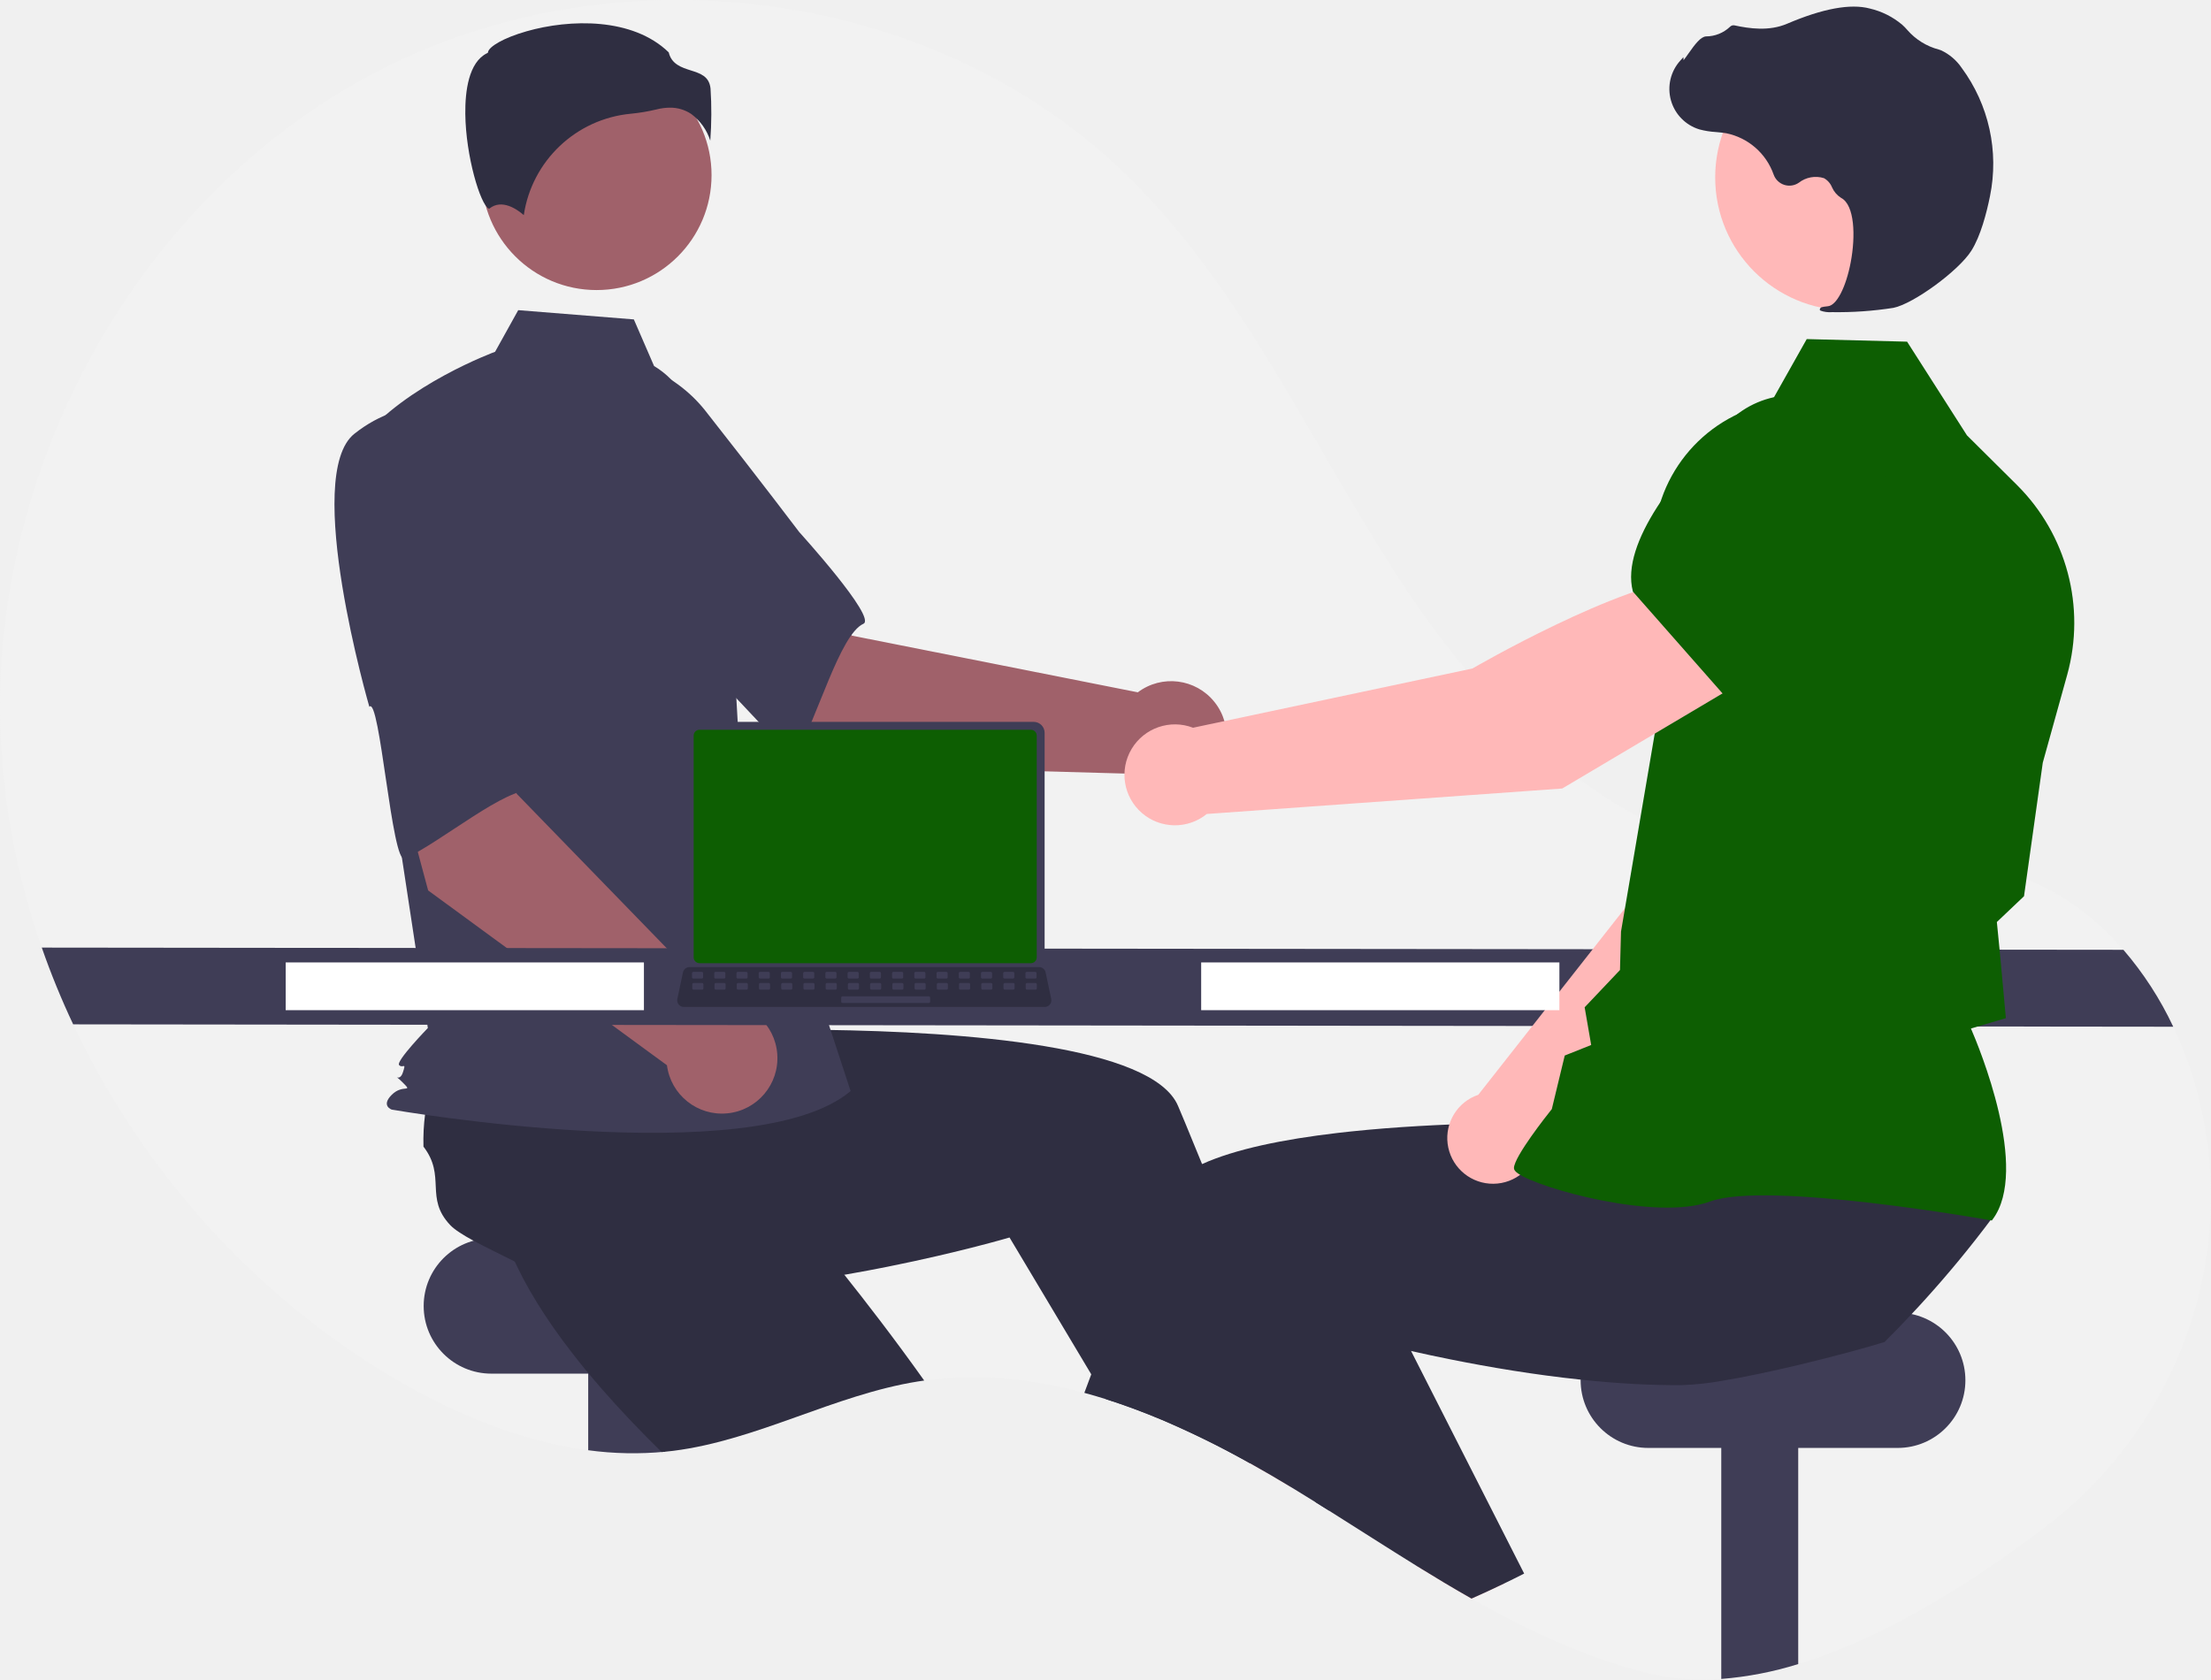
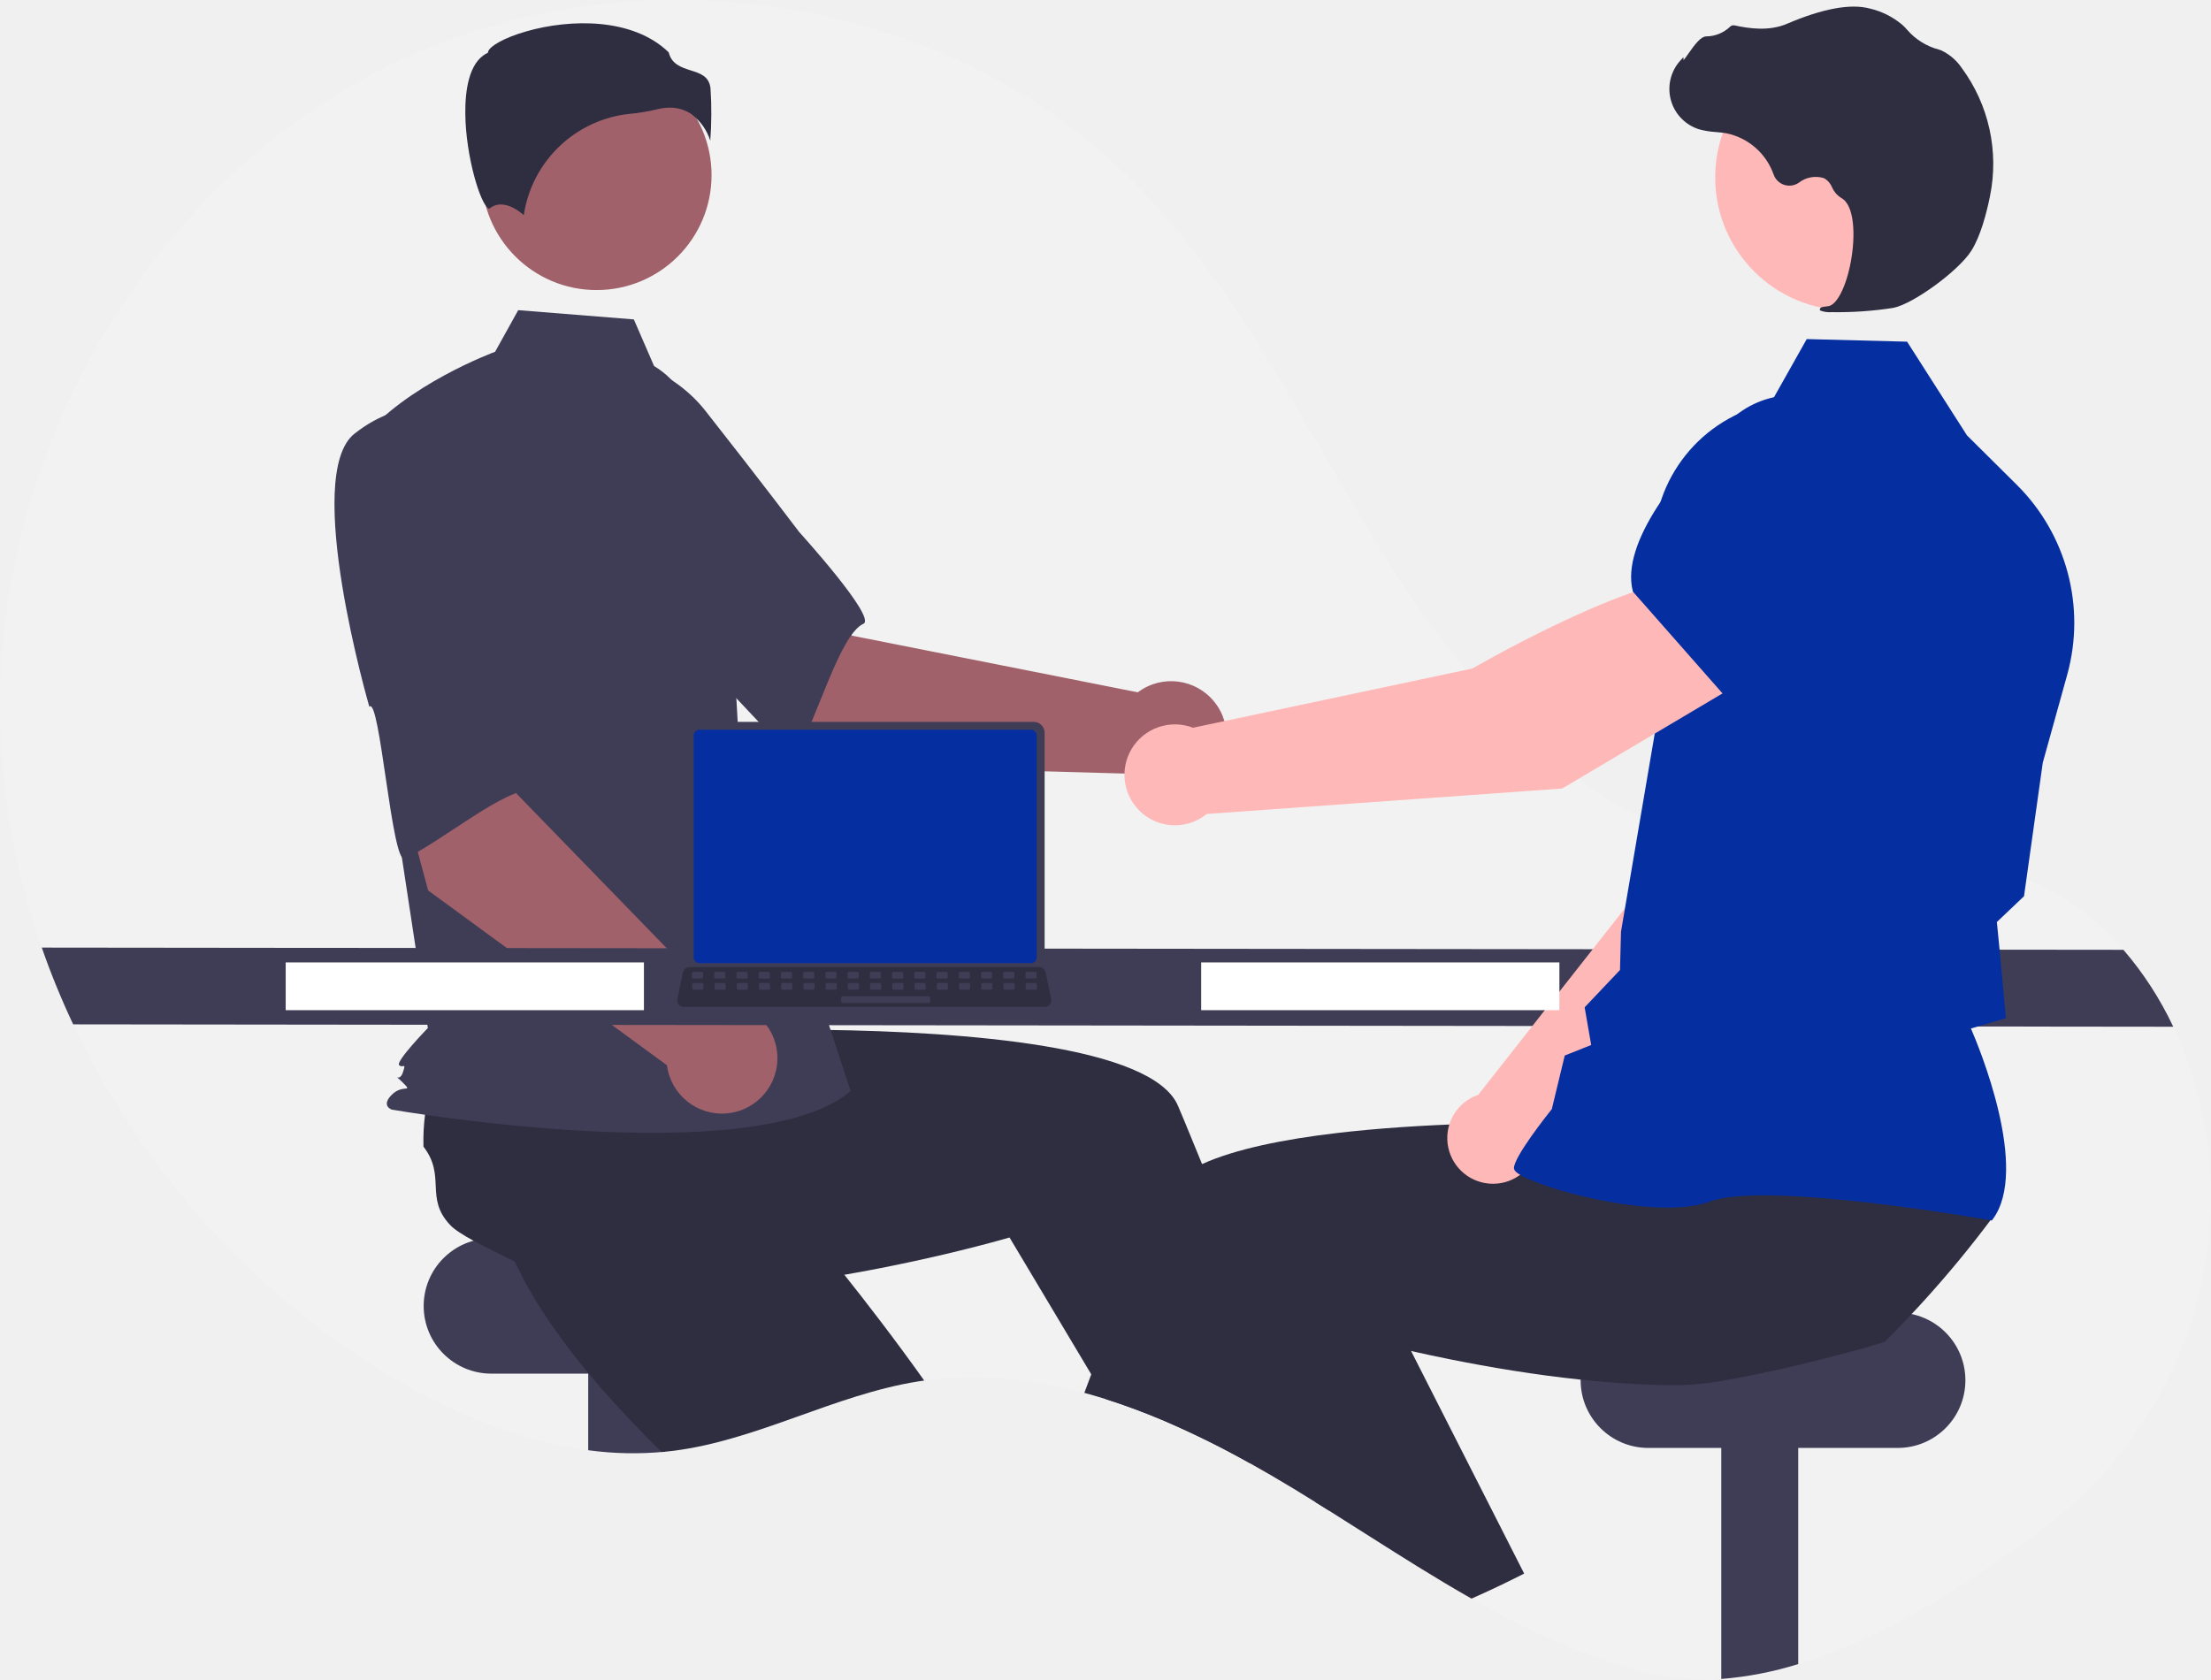
<svg xmlns="http://www.w3.org/2000/svg" data-name="Layer 1" width="833.222" height="633.11" viewBox="0 0 833.222 633.11">
  <path d="M954.314,708.907c-27.3,20.79-60.56,41.85-93.26,51.78a132.151,132.151,0,0,1-29,5.61,87.682,87.682,0,0,1-27.45-2.13c-23.6-5.87-45.49-16.15-66.67-28.16-6.92-3.93-13.76-8.04-20.56-12.24-11.1-6.86-22.09-13.96-33.11-20.89-1.65-1.05-3.29-2.08-4.94-3.1h-.01q-3.99-2.505-8-4.94c-.47-.29-.94-.57-1.42-.86q-7.575-4.59-15.41-8.97c-.64-.35-1.28-.71-1.92-1.06a337.758,337.758,0,0,0-31.12-15.23c-6.98-2.94-14.05-5.59-21.19-7.85h-.01c-2.73-.86-5.47-1.67-8.22-2.41a172.032,172.032,0,0,0-25.14-4.92,137.461,137.461,0,0,0-35.21.28c-.79.11-1.57.22-2.36.35-31.6,5.06-60.44,22.12-92.18,26.14-1.03.13-2.05.25-3.08.34-.44.04-.88.09-1.32.12a126.185,126.185,0,0,1-27.68-.68c-25.63-3.38-50.59-13.87-73.06-27.09-52.53-30.91-95.13-78.42-121.03-133.44a297.454,297.454,0,0,1-11.83-28.93,278.47,278.47,0,0,1-15.67-84.85c-2.43-100.36,54.6-201.05,144.14-246.44,89.55-45.39,207.35-30.38,279.57,39.35,43.81,42.3,69.16,99.62,102.13,150.83,32.97,51.2,79.83,100.11,140.27,107.57,30.79,3.8,63.01-3.55,92.52,6.01,16.34,5.3,30.28,15.44,41.51,28.36a127.185,127.185,0,0,1,18.78,29,141.927,141.927,0,0,1,8.73,23.54c.41,1.49.79,2.98,1.16,4.47C1026.974,608.507,1003.484,671.447,954.314,708.907Z" transform="translate(-183.3889 -133.445)" fill="#f2f2f2" />
  <rect x="159.665" y="466.772" width="145" height="51" rx="25.5" fill="#3f3d56" />
  <path d="M434.054,638.217v42.43a125.553,125.553,0,0,1-29-.56v-41.87Z" transform="translate(-183.3889 -133.445)" fill="#3f3d56" />
  <path d="M531.674,653.817c-.79.11-1.57.22-2.36.35-31.6,5.06-60.44,22.12-92.18,26.14-1.03.13-2.05.25-3.08.34-.44.04-.88.09-1.32.12-7.75-7.59-15.5-15.67-22.78-24.04-3.95-4.53-7.77-9.15-11.36-13.83-9.32-12.08-17.22-24.5-22.44-36.7.53-5.85-3.11-19.38-4.85-29.74l-.01-.01c-.74-4.35-1.14-8.13-.77-10.56,2.12-14.02,13.57-12.41,17.09-26.15a77.5,77.5,0,0,1,10.11-7.11c.59-.35,1.19-.7,1.81-1.05l38.2-26.4,14.6,14.32,22.22,21.8,24.08,23.61-20.44,20.65s17.08,19.69,37.05,45.94C520.604,638.547,526.174,646.077,531.674,653.817Z" transform="translate(-183.3889 -133.445)" fill="#2f2e41" />
  <path d="M861.054,638.217v122.47a132.151,132.151,0,0,1-29,5.61v-128.08Z" transform="translate(-183.3889 -133.445)" fill="#3f3d56" />
  <rect x="595.665" y="494.772" width="145" height="51" rx="25.5" fill="#3f3d56" />
  <path d="M669.894,693.977q-7.575-4.59-15.41-8.97c-.64-.35-1.28-.71-1.92-1.06l3.44-1.47,9.28-3.99.09-.04.1.34Z" transform="translate(-183.3889 -133.445)" fill="#ffb6b6" />
  <path d="M684.264,702.877c-1.65-1.05-3.29-2.08-4.94-3.1h-.01q-3.99-2.505-8-4.94c-.47-.29-.94-.57-1.42-.86q-7.575-4.59-15.41-8.97c-.64-.35-1.28-.71-1.92-1.06a337.758,337.758,0,0,0-31.12-15.23c-6.98-2.94-14.05-5.59-21.19-7.85h-.01l-5.61-9.39-25.25-42.29-5.55-9.29s-18.93,5.6-45.72,10.97c-9.75,1.96-20.53,3.88-31.84,5.5-12.09,1.72-24.77,3.09-37.37,3.75-6.01.32-12,.48-17.9.43-15.25-.1-29.9-1.53-42.73-4.93-4.28-4.02-17.18-9.49-26.42-14.5h-.01c-3.88-2.1-7.1-4.11-8.79-5.9-9.74-10.3-1.42-18.33-10.08-29.57a78.018,78.018,0,0,1,.63-12.34c.09-.68.18-1.37.29-2.07l2.73-46.36,20.28-2.68,30.86-4.08,33.43-4.42,3.68,28.82s26.03-1.32,59.01-.88c52.97.72,123.85,6,133.45,28.66.9,2.13,1.8,4.28,2.7,6.43q3.21,7.71,6.36,15.5c7.61,18.8,14.87,37.78,21.5,55.72,4.12,11.16,8,21.92,11.57,31.99,2.87,8.1,5.53,15.76,7.96,22.81,2.22,6.44,4.23,12.37,6.02,17.69C683.724,701.267,683.994,702.087,684.264,702.877Z" transform="translate(-183.3889 -133.445)" fill="#2f2e41" />
  <path d="M497.708,421.99l-64.055-54.401,41.675-42.177,29.075,47.623,107.774,21.367a20.9,20.9,0,1,1-2.97,30.678Z" transform="translate(-183.3889 -133.445)" fill="#a0616a" />
  <path d="M377.042,296.092c-7.403,24.083,63.1,81.52,63.1,81.52.783-5.782,40.756,44.073,43.475,39.558,7.729-12.832,16.234-44.552,25.157-48.606,5.103-2.318-24.171-34.543-24.171-34.543s-14.933-19.756-34.649-44.794a53.412,53.412,0,0,0-47.084-20.961S384.445,272.009,377.042,296.092Z" transform="translate(-183.3889 -133.445)" fill="#3f3d56" />
  <circle cx="224.825" cy="66.009" r="43.324" fill="#a0616a" />
  <path d="M429.876,271.412c9.334,5.549,14.917,15.744,18.122,26.119a247.516,247.516,0,0,1,10.636,59.137l3.385,60.089,41.926,127.947c-36.336,30.746-172.919,6.988-172.919,6.988s-4.193-1.397,0-5.59,8.274-.478,4.082-4.671-1.302.478.095-3.715,0-1.397-1.398-2.795,10.819-13.976,10.819-13.976L333.445,447.503,319.47,299.363c16.771-20.963,50.498-33.321,50.498-33.321l8.715-15.687,43.574,3.486Z" transform="translate(-183.3889 -133.445)" fill="#3f3d56" />
  <path d="M443.928,176.437a20.078,20.078,0,0,1,7.133,10.02,141.018,141.018,0,0,0,.093-19.659c-.511-4.601-3.75-5.636-7.5-6.835-3.387-1.083-7.218-2.307-8.248-6.774-13.619-13.248-37.326-12.58-53.55-7.959-8.928,2.543-14.065,5.81-14.524,7.724l-.095.394-.363.181c-6.882,3.441-8.221,14.306-8.133,22.815.168,16.031,5.703,34.239,8.821,35.718.165.078.207.048.278-.012h0c4.695-3.752,10.424.285,12.941,2.48a45.059,45.059,0,0,1,40.346-38.219,70.703,70.703,0,0,0,9.724-1.631,20.472,20.472,0,0,1,4.968-.652A14.137,14.137,0,0,1,443.928,176.437Z" transform="translate(-183.3889 -133.445)" fill="#2f2e41" />
-   <path d="M389.338,487.262,376.085,480.475a3.632,3.632,0,0,1,3.276-6.397l13.253,6.787a3.632,3.632,0,0,1-3.276,6.397Z" transform="translate(-183.3889 -133.445)" fill="#0d5e02" />
+   <path d="M389.338,487.262,376.085,480.475a3.632,3.632,0,0,1,3.276-6.397l13.253,6.787a3.632,3.632,0,0,1-3.276,6.397Z" transform="translate(-183.3889 -133.445)" fill="#052ea0" />
  <path d="M344.735,469.078l-21.801-81.162,58.259-11.028-3.133,55.709,76.547,78.818A20.9,20.9,0,1,1,434.732,534.973Z" transform="translate(-183.3889 -133.445)" fill="#a0616a" />
  <path d="M316.972,296.916c-19.775,15.612,5.606,102.935,5.606,102.935,3.93-4.313,8.496,59.425,13.299,57.255,13.651-6.168,38.673-27.438,48.319-25.704,5.516.992-.263-42.159-.263-42.159s-1.063-24.742-3.061-56.548a53.412,53.412,0,0,0-26.836-44.001S336.747,281.305,316.972,296.916Z" transform="translate(-183.3889 -133.445)" fill="#3f3d56" />
  <path d="M1002.384,520.457l-791.42-.9a297.454,297.454,0,0,1-11.83-28.93l784.47.83A127.185,127.185,0,0,1,1002.384,520.457Z" transform="translate(-183.3889 -133.445)" fill="#3f3d56" />
  <path d="M750.314,730.277q-6.135,2.97-12.38,5.73c-6.92-3.93-13.76-8.04-20.56-12.24l25.22-11.08Z" transform="translate(-183.3889 -133.445)" fill="#ffb6b6" />
  <path d="M934.194,592.477q-6.15,8.25-12.69,16.17-6.03,7.305-12.38,14.33c-1.75,1.94-3.52,3.87-5.33,5.78q-4.995,5.355-10.21,10.53c-6.26,1.97-18.94,5.44-32.53,8.68-9.89,2.35-20.26,4.58-29,6a104.486,104.486,0,0,1-14.81,1.58c-5.9.05-11.89-.11-17.9-.43-6.78-.36-13.57-.92-20.28-1.64-17.45-1.83-34.35-4.68-48.93-7.61-5.34-1.06-10.36-2.14-14.98-3.19-8.75-1.97-16.07-3.81-21.37-5.21-5.97-1.56-9.37-2.57-9.37-2.57l-14.95,25.04-7.76,12.99-5.7,9.55-1.52,2.53c-.64-.35-1.28-.71-1.92-1.06a337.758,337.758,0,0,0-31.12-15.23c-6.98-2.94-14.05-5.59-21.19-7.85h-.01c-2.73-.86-5.47-1.67-8.22-2.41q1.29-3.465,2.61-6.98,2.46-6.555,5.02-13.23c3.69-9.64,7.51-19.42,11.44-29.15,3.22-7.99,6.5-15.95,9.82-23.8,1.53-3.62,4.64-6.8,8.99-9.59a52.323,52.323,0,0,1,6.49-3.48c12.45-5.67,30.79-9.36,51-11.73,1.67-.19,3.35-.38,5.04-.56,16.73-1.76,34.48-2.67,51.08-3.09,8.31-.21,16.33-.29,23.79-.3q3.615,0,7.03.02h.01c6.15.03,11.81.12,16.79.22.97.02,1.91.05,2.83.07h.01c.62.01,1.23.03,1.83.04,10.89.28,17.57.62,17.57.62l2.59-20.32.53-4.1.5-3.9v-.01l.06-.49.41-.01,7.2-.14,60.52-1.18,33.06-.65-5.24,22.46-8.65,37.06C905.234,592.097,934.494,587.507,934.194,592.477Z" transform="translate(-183.3889 -133.445)" fill="#2f2e41" />
  <path d="M757.774,726.577c-2.47,1.26-4.96,2.5-7.46,3.7q-6.135,2.97-12.38,5.73c-6.92-3.93-13.76-8.04-20.56-12.24-11.1-6.86-22.09-13.96-33.11-20.89-1.65-1.05-3.29-2.08-4.94-3.1h-.01c-4.54-6.74-9.17-13.76-13.84-20.99-.07-.1-.13-.2-.19-.3q-1.8-2.76-3.58-5.56c-7.47-11.7-14.98-23.9-22.27-36.36l18.46-8.62,34.32-16.02,5.92-2.76,17.02,33.51,15.18,29.89,3.38,6.65Z" transform="translate(-183.3889 -133.445)" fill="#2f2e41" />
  <path d="M762.946,565.695l87.501-84.384,24.252-68.67L838.926,397.086c-18.375,17.601-38.237,72.424-38.237,72.424L740.477,546.115c-.469.161-.937.331-1.399.535a17.231,17.231,0,1,0,23.869,19.045Z" transform="translate(-183.3889 -133.445)" fill="#ffb8b8" />
-   <path d="M828.86,404.753l45.375,14.405.171-.028c16.889-2.829,30.903-30.412,39.684-53.054a31.596,31.596,0,0,0-16.087-40.025h0a31.666,31.666,0,0,0-33.165,4.184l-23.301,19.039Z" transform="translate(-183.3889 -133.445)" fill="#0d5e02" />
-   <path d="M934.012,593.49l.265-.352c14.157-18.776-5.206-65.273-8.133-72.017l13.164-3.899-2.294-25.064-1.105-11.176L946.143,471.262l.034-.248,7.039-50.092,9.21-33.154A73.285,73.285,0,0,0,943.465,316.233L924.638,297.54l-22.556-35.306-37.819-.976-13.6,24.159a55.141,55.141,0,0,0-44.103,55.179l1.28,64.316L794.269,484.598l-.381,14.475-13.319,14.055,2.462,14.21-9.963,3.969-4.875,20.191c-1.862,2.33-14.156,17.87-14.268,22.202-.017.65.447,1.292,1.459,2.016,7.958,5.694,52.437,18.031,72.456,10.614,21.323-7.894,104.895,6.932,105.737,7.083Z" transform="translate(-183.3889 -133.445)" fill="#0d5e02" />
+   <path d="M828.86,404.753l45.375,14.405.171-.028c16.889-2.829,30.903-30.412,39.684-53.054a31.596,31.596,0,0,0-16.087-40.025h0a31.666,31.666,0,0,0-33.165,4.184l-23.301,19.039Z" transform="translate(-183.3889 -133.445)" fill="#052ea0" />
+   <path d="M934.012,593.49l.265-.352c14.157-18.776-5.206-65.273-8.133-72.017l13.164-3.899-2.294-25.064-1.105-11.176L946.143,471.262l.034-.248,7.039-50.092,9.21-33.154A73.285,73.285,0,0,0,943.465,316.233L924.638,297.54l-22.556-35.306-37.819-.976-13.6,24.159a55.141,55.141,0,0,0-44.103,55.179l1.28,64.316L794.269,484.598l-.381,14.475-13.319,14.055,2.462,14.21-9.963,3.969-4.875,20.191c-1.862,2.33-14.156,17.87-14.268,22.202-.017.65.447,1.292,1.459,2.016,7.958,5.694,52.437,18.031,72.456,10.614,21.323-7.894,104.895,6.932,105.737,7.083Z" transform="translate(-183.3889 -133.445)" fill="#052ea0" />
  <circle cx="696.48" cy="66.885" r="50.104" fill="#ffb8b8" />
  <path d="M873.756,251.104a136.267,136.267,0,0,0,23.181-1.62c7.599-1.545,24.599-14.003,29.339-21.5h0c3.521-5.57,5.772-14.268,7.042-20.583a60.914,60.914,0,0,0-10.654-48.358,19.245,19.245,0,0,0-7.773-6.634c-.278-.109-.565-.205-.855-.288a23.745,23.745,0,0,1-11.812-7.309,19.586,19.586,0,0,0-1.964-2.021,29.248,29.248,0,0,0-12.203-6.127c-7.254-1.941-17.752-.014-31.202,5.733-6.757,2.888-14.147,1.843-19.832.609a1.86,1.86,0,0,0-1.751.6,13.132,13.132,0,0,1-8.925,3.558c-2.032.089-4.164,2.903-6.741,6.572-.585.833-1.267,1.805-1.759,2.396l-.066-1.136-1.149,1.267a15.935,15.935,0,0,0,7.194,25.961,31.076,31.076,0,0,0,6.25.996c1.279.115,2.602.234,3.87.454a24.025,24.025,0,0,1,17.853,15.59,6.283,6.283,0,0,0,9.483,3.05,10.381,10.381,0,0,1,9.459-1.722,6.891,6.891,0,0,1,3.046,3.455,8.98,8.98,0,0,0,3.408,3.976c5.15,2.655,5.505,14.417,3.655,24.222-1.783,9.451-5.307,16.288-8.57,16.626-2.512.26-2.799.438-2.981.883l-.162.398.282.372A10.261,10.261,0,0,0,873.756,251.104Z" transform="translate(-183.3889 -133.445)" fill="#2f2e41" />
  <path d="M841.302,389.605l-19.319-38.516c-28.041,1.915-83.695,34.337-83.695,34.337L632.99,407.752a19.023,19.023,0,1,0,5.186,32.508L772.123,430.659Z" transform="translate(-183.3889 -133.445)" fill="#ffb8b8" />
-   <path d="M833.51,395.929l50.454-37.495,8.887-32.027a34.982,34.982,0,0,0-10.521-35.394h0a34.899,34.899,0,0,0-47.624,1.537c-18.987,18.951-40.642,45.39-35.99,63.723l.047.186Z" transform="translate(-183.3889 -133.445)" fill="#0d5e02" />
+   <path d="M833.51,395.929l50.454-37.495,8.887-32.027a34.982,34.982,0,0,0-10.521-35.394h0a34.899,34.899,0,0,0-47.624,1.537c-18.987,18.951-40.642,45.39-35.99,63.723l.047.186Z" transform="translate(-183.3889 -133.445)" fill="#052ea0" />
  <rect x="452.665" y="362.772" width="135" height="18" fill="#fff" />
  <rect x="107.665" y="362.772" width="135" height="18" fill="#fff" />
  <path d="M441.818,409.655v85.704a4.122,4.122,0,0,0,4.119,4.119H572.941a4.122,4.122,0,0,0,4.119-4.119v-85.704a4.124,4.124,0,0,0-4.119-4.115H445.937A4.124,4.124,0,0,0,441.818,409.655Z" transform="translate(-183.3889 -133.445)" fill="#3f3d56" />
-   <path d="M444.797,410.722v83.58a2.205,2.205,0,0,0,2.201,2.201H571.884a2.205,2.205,0,0,0,2.201-2.201V410.722a2.206,2.206,0,0,0-2.201-2.206H446.999A2.206,2.206,0,0,0,444.797,410.722Z" transform="translate(-183.3889 -133.445)" fill="#0d5e02" />
+   <path d="M444.797,410.722v83.58a2.205,2.205,0,0,0,2.201,2.201H571.884a2.205,2.205,0,0,0,2.201-2.201V410.722a2.206,2.206,0,0,0-2.201-2.206H446.999A2.206,2.206,0,0,0,444.797,410.722Z" transform="translate(-183.3889 -133.445)" fill="#052ea0" />
  <path d="M439.161,512.074a2.47,2.47,0,0,0,1.943.93h135.992A2.502,2.502,0,0,0,579.543,509.988l-2.111-10.027a2.507,2.507,0,0,0-1.558-1.818,2.425,2.425,0,0,0-.888-.168H443.208a2.425,2.425,0,0,0-.888.168,2.507,2.507,0,0,0-1.558,1.818l-2.111,10.027A2.5,2.5,0,0,0,439.161,512.074Z" transform="translate(-183.3889 -133.445)" fill="#2f2e41" />
  <rect x="569.832" y="499.781" width="4.188" height="2.513" rx="0.488" transform="translate(960.4626 868.6308) rotate(-180)" fill="#3f3d56" />
  <rect x="561.455" y="499.781" width="4.188" height="2.513" rx="0.488" transform="translate(943.7086 868.6308) rotate(-180)" fill="#3f3d56" />
  <rect x="553.078" y="499.781" width="4.188" height="2.513" rx="0.488" transform="translate(926.9547 868.6308) rotate(-180)" fill="#3f3d56" />
  <rect x="544.701" y="499.781" width="4.188" height="2.513" rx="0.488" transform="translate(910.2007 868.6308) rotate(-180)" fill="#3f3d56" />
  <rect x="536.324" y="499.781" width="4.188" height="2.513" rx="0.488" transform="translate(893.4467 868.6308) rotate(-180)" fill="#3f3d56" />
  <rect x="527.947" y="499.781" width="4.188" height="2.513" rx="0.488" transform="translate(876.6928 868.6308) rotate(-180)" fill="#3f3d56" />
  <rect x="519.57" y="499.781" width="4.188" height="2.513" rx="0.488" transform="translate(859.9388 868.6308) rotate(-180)" fill="#3f3d56" />
  <rect x="511.193" y="499.781" width="4.188" height="2.513" rx="0.488" transform="translate(843.1848 868.6308) rotate(-180)" fill="#3f3d56" />
  <rect x="502.816" y="499.781" width="4.188" height="2.513" rx="0.488" transform="translate(826.4309 868.6308) rotate(-180)" fill="#3f3d56" />
  <rect x="494.439" y="499.781" width="4.188" height="2.513" rx="0.488" transform="translate(809.6769 868.6308) rotate(-180)" fill="#3f3d56" />
  <rect x="486.062" y="499.781" width="4.188" height="2.513" rx="0.488" transform="translate(792.9229 868.6308) rotate(-180)" fill="#3f3d56" />
  <rect x="477.685" y="499.781" width="4.188" height="2.513" rx="0.488" transform="translate(776.169 868.6308) rotate(-180)" fill="#3f3d56" />
  <rect x="469.308" y="499.781" width="4.188" height="2.513" rx="0.488" transform="translate(759.415 868.6308) rotate(-180)" fill="#3f3d56" />
  <rect x="460.931" y="499.781" width="4.188" height="2.513" rx="0.488" transform="translate(742.6611 868.6308) rotate(-180)" fill="#3f3d56" />
  <rect x="452.554" y="499.781" width="4.188" height="2.513" rx="0.488" transform="translate(725.9071 868.6308) rotate(-180)" fill="#3f3d56" />
  <rect x="444.177" y="499.781" width="4.188" height="2.513" rx="0.488" transform="translate(709.1531 868.6308) rotate(-180)" fill="#3f3d56" />
  <rect x="569.931" y="503.97" width="4.188" height="2.513" rx="0.488" transform="translate(960.6605 877.0078) rotate(-180)" fill="#3f3d56" />
  <rect x="561.554" y="503.97" width="4.188" height="2.513" rx="0.488" transform="translate(943.9066 877.0078) rotate(-180)" fill="#3f3d56" />
  <rect x="553.177" y="503.97" width="4.188" height="2.513" rx="0.488" transform="translate(927.1526 877.0078) rotate(-180)" fill="#3f3d56" />
  <rect x="544.8" y="503.97" width="4.188" height="2.513" rx="0.488" transform="translate(910.3987 877.0078) rotate(-180)" fill="#3f3d56" />
  <rect x="536.423" y="503.97" width="4.188" height="2.513" rx="0.488" transform="translate(893.6447 877.0078) rotate(-180)" fill="#3f3d56" />
  <rect x="528.046" y="503.97" width="4.188" height="2.513" rx="0.488" transform="translate(876.8907 877.0078) rotate(-180)" fill="#3f3d56" />
  <rect x="519.669" y="503.97" width="4.188" height="2.513" rx="0.488" transform="translate(860.1368 877.0078) rotate(-180)" fill="#3f3d56" />
  <rect x="511.292" y="503.97" width="4.188" height="2.513" rx="0.488" transform="translate(843.3828 877.0078) rotate(-180)" fill="#3f3d56" />
  <rect x="502.915" y="503.97" width="4.188" height="2.513" rx="0.488" transform="translate(826.6288 877.0078) rotate(-180)" fill="#3f3d56" />
  <rect x="494.538" y="503.97" width="4.188" height="2.513" rx="0.488" transform="translate(809.8749 877.0078) rotate(-180)" fill="#3f3d56" />
  <rect x="486.161" y="503.97" width="4.188" height="2.513" rx="0.488" transform="translate(793.1209 877.0078) rotate(-180)" fill="#3f3d56" />
  <rect x="477.784" y="503.97" width="4.188" height="2.513" rx="0.488" transform="translate(776.3669 877.0078) rotate(-180)" fill="#3f3d56" />
  <rect x="469.407" y="503.97" width="4.188" height="2.513" rx="0.488" transform="translate(759.613 877.0078) rotate(-180)" fill="#3f3d56" />
  <rect x="461.03" y="503.97" width="4.188" height="2.513" rx="0.488" transform="translate(742.859 877.0078) rotate(-180)" fill="#3f3d56" />
  <rect x="452.653" y="503.97" width="4.188" height="2.513" rx="0.488" transform="translate(726.1051 877.0078) rotate(-180)" fill="#3f3d56" />
  <rect x="444.276" y="503.97" width="4.188" height="2.513" rx="0.488" transform="translate(709.3511 877.0078) rotate(-180)" fill="#3f3d56" />
  <rect x="500.402" y="508.996" width="33.508" height="2.513" rx="0.488" transform="translate(850.9221 887.0602) rotate(-180)" fill="#3f3d56" />
</svg>
